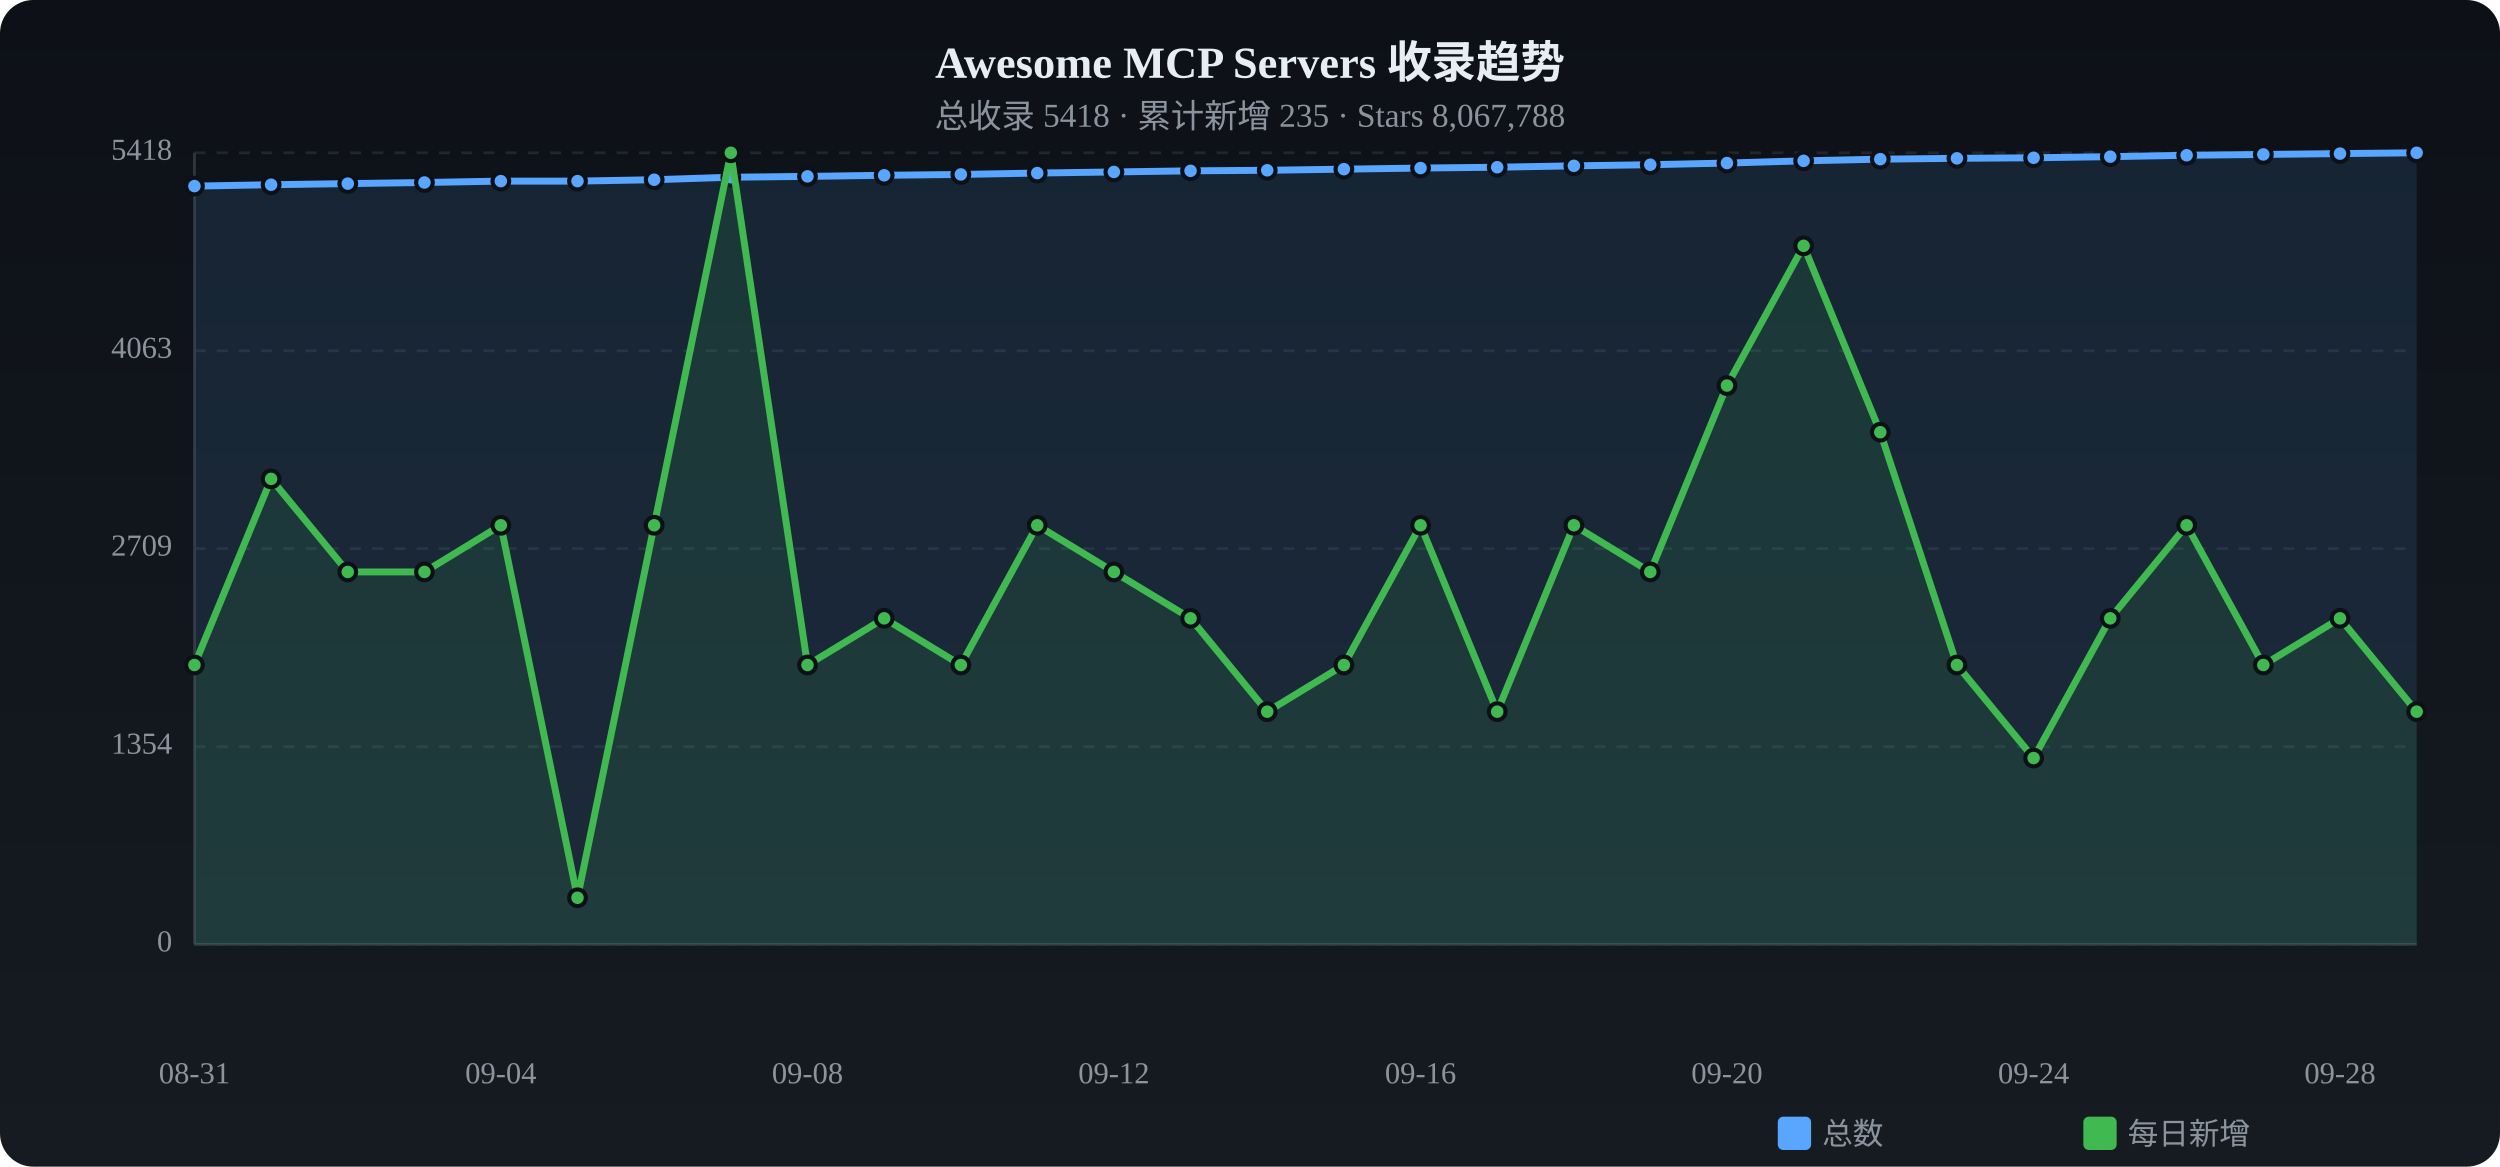
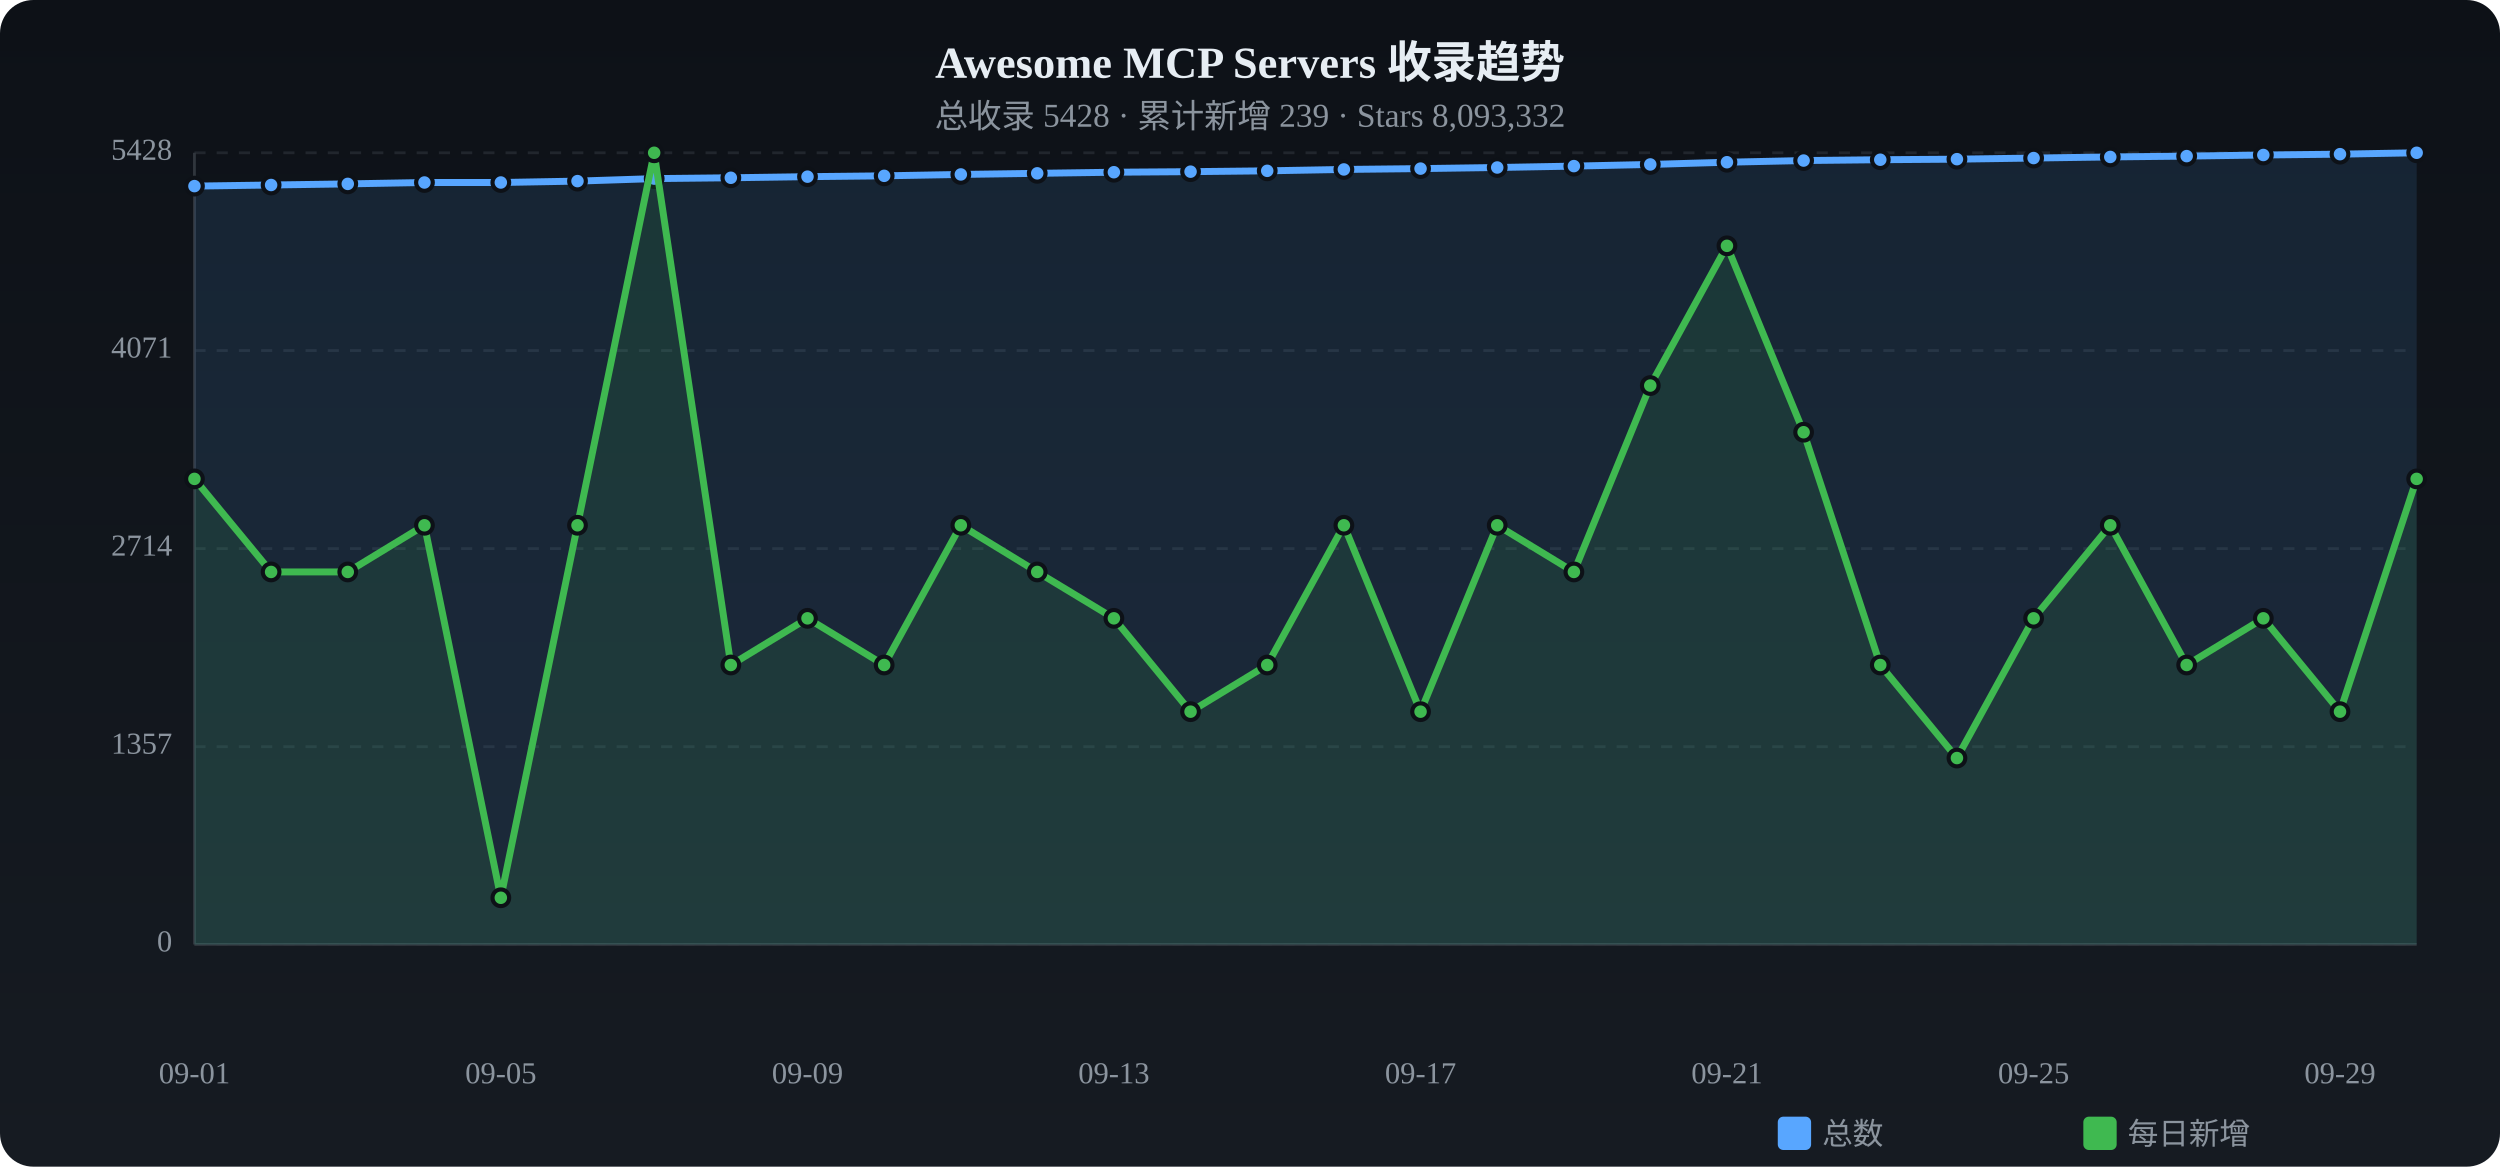
<svg xmlns="http://www.w3.org/2000/svg" viewBox="0 0 900 420" width="900" height="420">
  <defs>
    <linearGradient id="tbg" x1="0%" y1="0%" x2="0%" y2="100%">
      <stop offset="0%" stop-color="#0d1117" />
      <stop offset="100%" stop-color="#161b22" />
    </linearGradient>
  </defs>
  <rect width="900" height="420" rx="12" fill="url(#tbg)" />
  <text x="450.0" y="28" text-anchor="middle" fill="#e6edf3" font-size="16" font-weight="bold">Awesome MCP Servers 收录趋势</text>
-   <text x="450.0" y="46" text-anchor="middle" fill="#8b949e" font-size="12">总收录 5418 · 累计新增 235 · Stars 8,067,788</text>
+   <text x="450.0" y="46" text-anchor="middle" fill="#8b949e" font-size="12">总收录 5428 · 累计新增 239 · Stars 8,093,332</text>
  <text x="62" y="340.0" text-anchor="end" fill="#8b949e" font-size="11" dominant-baseline="middle">0</text>
  <line x1="70" y1="340.0" x2="870" y2="340.0" stroke="#21262d" stroke-dasharray="4 4" />
-   <text x="62" y="268.8" text-anchor="end" fill="#8b949e" font-size="11" dominant-baseline="middle">1354</text>
+   <text x="62" y="268.8" text-anchor="end" fill="#8b949e" font-size="11" dominant-baseline="middle">1357</text>
  <line x1="70" y1="268.8" x2="870" y2="268.8" stroke="#21262d" stroke-dasharray="4 4" />
-   <text x="62" y="197.5" text-anchor="end" fill="#8b949e" font-size="11" dominant-baseline="middle">2709</text>
+   <text x="62" y="197.5" text-anchor="end" fill="#8b949e" font-size="11" dominant-baseline="middle">2714</text>
  <line x1="70" y1="197.5" x2="870" y2="197.5" stroke="#21262d" stroke-dasharray="4 4" />
-   <text x="62" y="126.3" text-anchor="end" fill="#8b949e" font-size="11" dominant-baseline="middle">4063</text>
-   <line x1="70" y1="126.3" x2="870" y2="126.3" stroke="#21262d" stroke-dasharray="4 4" />
-   <text x="62" y="55.0" text-anchor="end" fill="#8b949e" font-size="11" dominant-baseline="middle">5418</text>
+   <text x="62" y="126.2" text-anchor="end" fill="#8b949e" font-size="11" dominant-baseline="middle">4071</text>
+   <line x1="70" y1="126.2" x2="870" y2="126.2" stroke="#21262d" stroke-dasharray="4 4" />
+   <text x="62" y="55.0" text-anchor="end" fill="#8b949e" font-size="11" dominant-baseline="middle">5428</text>
  <line x1="70" y1="55.0" x2="870" y2="55.0" stroke="#21262d" stroke-dasharray="4 4" />
  <line x1="70" y1="55" x2="70" y2="340" stroke="#30363d" />
  <line x1="70" y1="340" x2="870" y2="340" stroke="#30363d" />
-   <path d="M70.0,67.0 L97.6,66.5 L125.2,66.1 L152.8,65.7 L180.3,65.2 L207.9,65.2 L235.5,64.7 L263.1,63.8 L290.7,63.5 L318.3,63.1 L345.9,62.8 L373.4,62.3 L401.0,61.9 L428.6,61.5 L456.2,61.3 L483.8,60.9 L511.4,60.5 L539.0,60.2 L566.6,59.7 L594.1,59.3 L621.7,58.7 L649.3,57.9 L676.9,57.3 L704.5,57.0 L732.1,56.8 L759.7,56.4 L787.2,55.9 L814.8,55.6 L842.4,55.3 L870.0,55.0 L870.0,340 L70.0,340 Z" fill="#58a6ff" opacity="0.12" />
-   <polyline points="70.0,67.0 97.6,66.5 125.2,66.1 152.8,65.7 180.3,65.2 207.9,65.2 235.5,64.7 263.1,63.8 290.7,63.5 318.3,63.1 345.9,62.8 373.4,62.3 401.0,61.9 428.6,61.5 456.2,61.3 483.8,60.9 511.4,60.5 539.0,60.2 566.6,59.7 594.1,59.3 621.7,58.7 649.3,57.9 676.9,57.3 704.5,57.0 732.1,56.8 759.7,56.4 787.2,55.9 814.8,55.6 842.4,55.3 870.0,55.0" fill="none" stroke="#58a6ff" stroke-width="2.5" stroke-linecap="round" stroke-linejoin="round" />
+   <path d="M70.0,67.0 L97.6,66.6 L125.2,66.2 L152.8,65.7 L180.3,65.7 L207.9,65.2 L235.5,64.3 L263.1,64.0 L290.7,63.6 L318.3,63.3 L345.9,62.8 L373.4,62.4 L401.0,62.0 L428.6,61.8 L456.2,61.5 L483.8,61.0 L511.4,60.7 L539.0,60.3 L566.6,59.8 L594.1,59.2 L621.7,58.4 L649.3,57.8 L676.9,57.5 L704.5,57.3 L732.1,56.9 L759.7,56.5 L787.2,56.2 L814.8,55.8 L842.4,55.5 L870.0,55.0 L870.0,340 L70.0,340 Z" fill="#58a6ff" opacity="0.12" />
+   <polyline points="70.0,67.0 97.6,66.6 125.2,66.2 152.8,65.7 180.3,65.7 207.9,65.2 235.5,64.3 263.1,64.0 290.7,63.6 318.3,63.3 345.9,62.8 373.4,62.4 401.0,62.0 428.6,61.8 456.2,61.5 483.8,61.0 511.4,60.7 539.0,60.3 566.6,59.8 594.1,59.2 621.7,58.4 649.3,57.8 676.9,57.5 704.5,57.3 732.1,56.9 759.7,56.5 787.2,56.2 814.8,55.8 842.4,55.5 870.0,55.0" fill="none" stroke="#58a6ff" stroke-width="2.5" stroke-linecap="round" stroke-linejoin="round" />
  <circle cx="70.0" cy="67.0" r="3" fill="#58a6ff" stroke="#0d1117" stroke-width="1.5" />
-   <circle cx="97.6" cy="66.5" r="3" fill="#58a6ff" stroke="#0d1117" stroke-width="1.5" />
-   <circle cx="125.2" cy="66.1" r="3" fill="#58a6ff" stroke="#0d1117" stroke-width="1.5" />
+   <circle cx="97.6" cy="66.6" r="3" fill="#58a6ff" stroke="#0d1117" stroke-width="1.5" />
+   <circle cx="125.2" cy="66.2" r="3" fill="#58a6ff" stroke="#0d1117" stroke-width="1.5" />
  <circle cx="152.8" cy="65.7" r="3" fill="#58a6ff" stroke="#0d1117" stroke-width="1.5" />
-   <circle cx="180.3" cy="65.2" r="3" fill="#58a6ff" stroke="#0d1117" stroke-width="1.5" />
+   <circle cx="180.3" cy="65.7" r="3" fill="#58a6ff" stroke="#0d1117" stroke-width="1.5" />
  <circle cx="207.9" cy="65.2" r="3" fill="#58a6ff" stroke="#0d1117" stroke-width="1.5" />
-   <circle cx="235.5" cy="64.7" r="3" fill="#58a6ff" stroke="#0d1117" stroke-width="1.5" />
-   <circle cx="263.1" cy="63.8" r="3" fill="#58a6ff" stroke="#0d1117" stroke-width="1.5" />
-   <circle cx="290.7" cy="63.5" r="3" fill="#58a6ff" stroke="#0d1117" stroke-width="1.5" />
-   <circle cx="318.3" cy="63.1" r="3" fill="#58a6ff" stroke="#0d1117" stroke-width="1.5" />
+   <circle cx="235.5" cy="64.3" r="3" fill="#58a6ff" stroke="#0d1117" stroke-width="1.5" />
+   <circle cx="263.1" cy="64.0" r="3" fill="#58a6ff" stroke="#0d1117" stroke-width="1.5" />
+   <circle cx="290.7" cy="63.6" r="3" fill="#58a6ff" stroke="#0d1117" stroke-width="1.5" />
+   <circle cx="318.3" cy="63.3" r="3" fill="#58a6ff" stroke="#0d1117" stroke-width="1.5" />
  <circle cx="345.9" cy="62.8" r="3" fill="#58a6ff" stroke="#0d1117" stroke-width="1.5" />
-   <circle cx="373.4" cy="62.3" r="3" fill="#58a6ff" stroke="#0d1117" stroke-width="1.5" />
-   <circle cx="401.0" cy="61.9" r="3" fill="#58a6ff" stroke="#0d1117" stroke-width="1.5" />
-   <circle cx="428.6" cy="61.5" r="3" fill="#58a6ff" stroke="#0d1117" stroke-width="1.5" />
-   <circle cx="456.2" cy="61.3" r="3" fill="#58a6ff" stroke="#0d1117" stroke-width="1.5" />
-   <circle cx="483.8" cy="60.9" r="3" fill="#58a6ff" stroke="#0d1117" stroke-width="1.5" />
-   <circle cx="511.4" cy="60.5" r="3" fill="#58a6ff" stroke="#0d1117" stroke-width="1.5" />
-   <circle cx="539.0" cy="60.2" r="3" fill="#58a6ff" stroke="#0d1117" stroke-width="1.5" />
-   <circle cx="566.6" cy="59.7" r="3" fill="#58a6ff" stroke="#0d1117" stroke-width="1.5" />
-   <circle cx="594.1" cy="59.3" r="3" fill="#58a6ff" stroke="#0d1117" stroke-width="1.5" />
-   <circle cx="621.7" cy="58.7" r="3" fill="#58a6ff" stroke="#0d1117" stroke-width="1.5" />
-   <circle cx="649.3" cy="57.9" r="3" fill="#58a6ff" stroke="#0d1117" stroke-width="1.5" />
-   <circle cx="676.9" cy="57.3" r="3" fill="#58a6ff" stroke="#0d1117" stroke-width="1.5" />
-   <circle cx="704.5" cy="57.0" r="3" fill="#58a6ff" stroke="#0d1117" stroke-width="1.5" />
-   <circle cx="732.1" cy="56.8" r="3" fill="#58a6ff" stroke="#0d1117" stroke-width="1.5" />
-   <circle cx="759.7" cy="56.4" r="3" fill="#58a6ff" stroke="#0d1117" stroke-width="1.5" />
-   <circle cx="787.2" cy="55.9" r="3" fill="#58a6ff" stroke="#0d1117" stroke-width="1.5" />
-   <circle cx="814.8" cy="55.6" r="3" fill="#58a6ff" stroke="#0d1117" stroke-width="1.5" />
-   <circle cx="842.4" cy="55.3" r="3" fill="#58a6ff" stroke="#0d1117" stroke-width="1.5" />
+   <circle cx="373.4" cy="62.4" r="3" fill="#58a6ff" stroke="#0d1117" stroke-width="1.5" />
+   <circle cx="401.0" cy="62.0" r="3" fill="#58a6ff" stroke="#0d1117" stroke-width="1.5" />
+   <circle cx="428.6" cy="61.8" r="3" fill="#58a6ff" stroke="#0d1117" stroke-width="1.5" />
+   <circle cx="456.2" cy="61.5" r="3" fill="#58a6ff" stroke="#0d1117" stroke-width="1.5" />
+   <circle cx="483.8" cy="61.0" r="3" fill="#58a6ff" stroke="#0d1117" stroke-width="1.5" />
+   <circle cx="511.4" cy="60.7" r="3" fill="#58a6ff" stroke="#0d1117" stroke-width="1.5" />
+   <circle cx="539.0" cy="60.3" r="3" fill="#58a6ff" stroke="#0d1117" stroke-width="1.5" />
+   <circle cx="566.6" cy="59.8" r="3" fill="#58a6ff" stroke="#0d1117" stroke-width="1.5" />
+   <circle cx="594.1" cy="59.2" r="3" fill="#58a6ff" stroke="#0d1117" stroke-width="1.5" />
+   <circle cx="621.7" cy="58.4" r="3" fill="#58a6ff" stroke="#0d1117" stroke-width="1.5" />
+   <circle cx="649.3" cy="57.8" r="3" fill="#58a6ff" stroke="#0d1117" stroke-width="1.5" />
+   <circle cx="676.9" cy="57.5" r="3" fill="#58a6ff" stroke="#0d1117" stroke-width="1.5" />
+   <circle cx="704.5" cy="57.3" r="3" fill="#58a6ff" stroke="#0d1117" stroke-width="1.5" />
+   <circle cx="732.1" cy="56.9" r="3" fill="#58a6ff" stroke="#0d1117" stroke-width="1.5" />
+   <circle cx="759.7" cy="56.5" r="3" fill="#58a6ff" stroke="#0d1117" stroke-width="1.5" />
+   <circle cx="787.2" cy="56.2" r="3" fill="#58a6ff" stroke="#0d1117" stroke-width="1.5" />
+   <circle cx="814.8" cy="55.8" r="3" fill="#58a6ff" stroke="#0d1117" stroke-width="1.5" />
+   <circle cx="842.4" cy="55.5" r="3" fill="#58a6ff" stroke="#0d1117" stroke-width="1.5" />
  <circle cx="870.0" cy="55.0" r="3" fill="#58a6ff" stroke="#0d1117" stroke-width="1.5" />
-   <path d="M70.0,239.4 L97.6,172.4 L125.2,205.9 L152.8,205.9 L180.3,189.1 L207.9,323.2 L235.5,189.1 L263.1,55.0 L290.7,239.4 L318.3,222.6 L345.9,239.4 L373.4,189.1 L401.0,205.9 L428.6,222.6 L456.2,256.2 L483.8,239.4 L511.4,189.1 L539.0,256.2 L566.6,189.1 L594.1,205.9 L621.7,138.8 L649.3,88.5 L676.9,155.6 L704.5,239.4 L732.1,272.9 L759.7,222.6 L787.2,189.1 L814.8,239.4 L842.4,222.6 L870.0,256.2 L870.0,340 L70.0,340 Z" fill="#3fb950" opacity="0.12" />
-   <polyline points="70.0,239.4 97.6,172.4 125.2,205.9 152.8,205.9 180.3,189.1 207.9,323.2 235.5,189.1 263.1,55.0 290.7,239.4 318.3,222.6 345.9,239.4 373.4,189.1 401.0,205.9 428.6,222.6 456.2,256.2 483.8,239.4 511.4,189.1 539.0,256.2 566.6,189.1 594.1,205.9 621.7,138.8 649.3,88.5 676.9,155.6 704.5,239.4 732.1,272.9 759.7,222.6 787.2,189.1 814.8,239.4 842.4,222.6 870.0,256.2" fill="none" stroke="#3fb950" stroke-width="2.5" stroke-linecap="round" stroke-linejoin="round" />
-   <circle cx="70.0" cy="239.4" r="3" fill="#3fb950" stroke="#0d1117" stroke-width="1.5" />
-   <circle cx="97.6" cy="172.4" r="3" fill="#3fb950" stroke="#0d1117" stroke-width="1.5" />
+   <path d="M70.0,172.4 L97.6,205.9 L125.2,205.9 L152.8,189.1 L180.3,323.2 L207.9,189.1 L235.5,55.0 L263.1,239.4 L290.7,222.6 L318.3,239.4 L345.9,189.1 L373.4,205.9 L401.0,222.6 L428.6,256.2 L456.2,239.4 L483.8,189.1 L511.4,256.2 L539.0,189.1 L566.6,205.9 L594.1,138.8 L621.7,88.5 L649.3,155.6 L676.9,239.4 L704.5,272.9 L732.1,222.6 L759.7,189.1 L787.2,239.4 L814.8,222.6 L842.4,256.2 L870.0,172.4 L870.0,340 L70.0,340 Z" fill="#3fb950" opacity="0.12" />
+   <polyline points="70.0,172.4 97.6,205.9 125.2,205.9 152.8,189.1 180.3,323.2 207.9,189.1 235.5,55.0 263.1,239.4 290.7,222.6 318.3,239.4 345.9,189.1 373.4,205.9 401.0,222.6 428.6,256.2 456.2,239.4 483.8,189.1 511.4,256.2 539.0,189.1 566.6,205.9 594.1,138.8 621.7,88.5 649.3,155.6 676.9,239.4 704.5,272.9 732.1,222.6 759.7,189.1 787.2,239.4 814.8,222.6 842.4,256.2 870.0,172.4" fill="none" stroke="#3fb950" stroke-width="2.5" stroke-linecap="round" stroke-linejoin="round" />
+   <circle cx="70.0" cy="172.4" r="3" fill="#3fb950" stroke="#0d1117" stroke-width="1.5" />
+   <circle cx="97.6" cy="205.9" r="3" fill="#3fb950" stroke="#0d1117" stroke-width="1.5" />
  <circle cx="125.2" cy="205.9" r="3" fill="#3fb950" stroke="#0d1117" stroke-width="1.5" />
-   <circle cx="152.8" cy="205.9" r="3" fill="#3fb950" stroke="#0d1117" stroke-width="1.5" />
-   <circle cx="180.3" cy="189.1" r="3" fill="#3fb950" stroke="#0d1117" stroke-width="1.5" />
-   <circle cx="207.9" cy="323.2" r="3" fill="#3fb950" stroke="#0d1117" stroke-width="1.5" />
-   <circle cx="235.5" cy="189.1" r="3" fill="#3fb950" stroke="#0d1117" stroke-width="1.5" />
-   <circle cx="263.1" cy="55.0" r="3" fill="#3fb950" stroke="#0d1117" stroke-width="1.5" />
-   <circle cx="290.7" cy="239.4" r="3" fill="#3fb950" stroke="#0d1117" stroke-width="1.5" />
-   <circle cx="318.3" cy="222.6" r="3" fill="#3fb950" stroke="#0d1117" stroke-width="1.5" />
-   <circle cx="345.9" cy="239.4" r="3" fill="#3fb950" stroke="#0d1117" stroke-width="1.5" />
-   <circle cx="373.4" cy="189.1" r="3" fill="#3fb950" stroke="#0d1117" stroke-width="1.5" />
-   <circle cx="401.0" cy="205.9" r="3" fill="#3fb950" stroke="#0d1117" stroke-width="1.5" />
-   <circle cx="428.6" cy="222.6" r="3" fill="#3fb950" stroke="#0d1117" stroke-width="1.5" />
-   <circle cx="456.2" cy="256.2" r="3" fill="#3fb950" stroke="#0d1117" stroke-width="1.5" />
-   <circle cx="483.8" cy="239.4" r="3" fill="#3fb950" stroke="#0d1117" stroke-width="1.5" />
-   <circle cx="511.4" cy="189.1" r="3" fill="#3fb950" stroke="#0d1117" stroke-width="1.5" />
-   <circle cx="539.0" cy="256.2" r="3" fill="#3fb950" stroke="#0d1117" stroke-width="1.5" />
-   <circle cx="566.6" cy="189.1" r="3" fill="#3fb950" stroke="#0d1117" stroke-width="1.5" />
-   <circle cx="594.1" cy="205.9" r="3" fill="#3fb950" stroke="#0d1117" stroke-width="1.5" />
-   <circle cx="621.7" cy="138.8" r="3" fill="#3fb950" stroke="#0d1117" stroke-width="1.5" />
-   <circle cx="649.3" cy="88.5" r="3" fill="#3fb950" stroke="#0d1117" stroke-width="1.5" />
-   <circle cx="676.9" cy="155.6" r="3" fill="#3fb950" stroke="#0d1117" stroke-width="1.5" />
-   <circle cx="704.5" cy="239.4" r="3" fill="#3fb950" stroke="#0d1117" stroke-width="1.5" />
-   <circle cx="732.1" cy="272.9" r="3" fill="#3fb950" stroke="#0d1117" stroke-width="1.5" />
-   <circle cx="759.7" cy="222.6" r="3" fill="#3fb950" stroke="#0d1117" stroke-width="1.5" />
-   <circle cx="787.2" cy="189.1" r="3" fill="#3fb950" stroke="#0d1117" stroke-width="1.5" />
-   <circle cx="814.8" cy="239.4" r="3" fill="#3fb950" stroke="#0d1117" stroke-width="1.5" />
-   <circle cx="842.4" cy="222.6" r="3" fill="#3fb950" stroke="#0d1117" stroke-width="1.5" />
-   <circle cx="870.0" cy="256.2" r="3" fill="#3fb950" stroke="#0d1117" stroke-width="1.5" />
-   <text x="70.0" y="390" text-anchor="middle" fill="#8b949e" font-size="11">08-31</text>
-   <text x="180.3" y="390" text-anchor="middle" fill="#8b949e" font-size="11">09-04</text>
-   <text x="290.7" y="390" text-anchor="middle" fill="#8b949e" font-size="11">09-08</text>
-   <text x="401.0" y="390" text-anchor="middle" fill="#8b949e" font-size="11">09-12</text>
-   <text x="511.4" y="390" text-anchor="middle" fill="#8b949e" font-size="11">09-16</text>
-   <text x="621.7" y="390" text-anchor="middle" fill="#8b949e" font-size="11">09-20</text>
-   <text x="732.1" y="390" text-anchor="middle" fill="#8b949e" font-size="11">09-24</text>
-   <text x="842.4" y="390" text-anchor="middle" fill="#8b949e" font-size="11">09-28</text>
+   <circle cx="152.8" cy="189.1" r="3" fill="#3fb950" stroke="#0d1117" stroke-width="1.5" />
+   <circle cx="180.3" cy="323.2" r="3" fill="#3fb950" stroke="#0d1117" stroke-width="1.5" />
+   <circle cx="207.9" cy="189.1" r="3" fill="#3fb950" stroke="#0d1117" stroke-width="1.5" />
+   <circle cx="235.5" cy="55.0" r="3" fill="#3fb950" stroke="#0d1117" stroke-width="1.5" />
+   <circle cx="263.1" cy="239.4" r="3" fill="#3fb950" stroke="#0d1117" stroke-width="1.5" />
+   <circle cx="290.7" cy="222.6" r="3" fill="#3fb950" stroke="#0d1117" stroke-width="1.5" />
+   <circle cx="318.3" cy="239.4" r="3" fill="#3fb950" stroke="#0d1117" stroke-width="1.5" />
+   <circle cx="345.9" cy="189.1" r="3" fill="#3fb950" stroke="#0d1117" stroke-width="1.5" />
+   <circle cx="373.4" cy="205.9" r="3" fill="#3fb950" stroke="#0d1117" stroke-width="1.5" />
+   <circle cx="401.0" cy="222.6" r="3" fill="#3fb950" stroke="#0d1117" stroke-width="1.5" />
+   <circle cx="428.6" cy="256.2" r="3" fill="#3fb950" stroke="#0d1117" stroke-width="1.5" />
+   <circle cx="456.2" cy="239.4" r="3" fill="#3fb950" stroke="#0d1117" stroke-width="1.5" />
+   <circle cx="483.8" cy="189.1" r="3" fill="#3fb950" stroke="#0d1117" stroke-width="1.5" />
+   <circle cx="511.4" cy="256.2" r="3" fill="#3fb950" stroke="#0d1117" stroke-width="1.5" />
+   <circle cx="539.0" cy="189.1" r="3" fill="#3fb950" stroke="#0d1117" stroke-width="1.5" />
+   <circle cx="566.6" cy="205.9" r="3" fill="#3fb950" stroke="#0d1117" stroke-width="1.5" />
+   <circle cx="594.1" cy="138.8" r="3" fill="#3fb950" stroke="#0d1117" stroke-width="1.5" />
+   <circle cx="621.7" cy="88.5" r="3" fill="#3fb950" stroke="#0d1117" stroke-width="1.5" />
+   <circle cx="649.3" cy="155.6" r="3" fill="#3fb950" stroke="#0d1117" stroke-width="1.5" />
+   <circle cx="676.9" cy="239.4" r="3" fill="#3fb950" stroke="#0d1117" stroke-width="1.5" />
+   <circle cx="704.5" cy="272.9" r="3" fill="#3fb950" stroke="#0d1117" stroke-width="1.5" />
+   <circle cx="732.1" cy="222.6" r="3" fill="#3fb950" stroke="#0d1117" stroke-width="1.5" />
+   <circle cx="759.7" cy="189.1" r="3" fill="#3fb950" stroke="#0d1117" stroke-width="1.5" />
+   <circle cx="787.2" cy="239.4" r="3" fill="#3fb950" stroke="#0d1117" stroke-width="1.5" />
+   <circle cx="814.8" cy="222.6" r="3" fill="#3fb950" stroke="#0d1117" stroke-width="1.5" />
+   <circle cx="842.4" cy="256.2" r="3" fill="#3fb950" stroke="#0d1117" stroke-width="1.5" />
+   <circle cx="870.0" cy="172.4" r="3" fill="#3fb950" stroke="#0d1117" stroke-width="1.5" />
+   <text x="70.0" y="390" text-anchor="middle" fill="#8b949e" font-size="11">09-01</text>
+   <text x="180.3" y="390" text-anchor="middle" fill="#8b949e" font-size="11">09-05</text>
+   <text x="290.7" y="390" text-anchor="middle" fill="#8b949e" font-size="11">09-09</text>
+   <text x="401.0" y="390" text-anchor="middle" fill="#8b949e" font-size="11">09-13</text>
+   <text x="511.4" y="390" text-anchor="middle" fill="#8b949e" font-size="11">09-17</text>
+   <text x="621.7" y="390" text-anchor="middle" fill="#8b949e" font-size="11">09-21</text>
+   <text x="732.1" y="390" text-anchor="middle" fill="#8b949e" font-size="11">09-25</text>
+   <text x="842.4" y="390" text-anchor="middle" fill="#8b949e" font-size="11">09-29</text>
  <rect x="640" y="402" width="12" height="12" rx="2" fill="#58a6ff" />
  <text x="656" y="412" fill="#8b949e" font-size="11">总数</text>
  <rect x="750" y="402" width="12" height="12" rx="2" fill="#3fb950" />
  <text x="766" y="412" fill="#8b949e" font-size="11">每日新增</text>
</svg>
